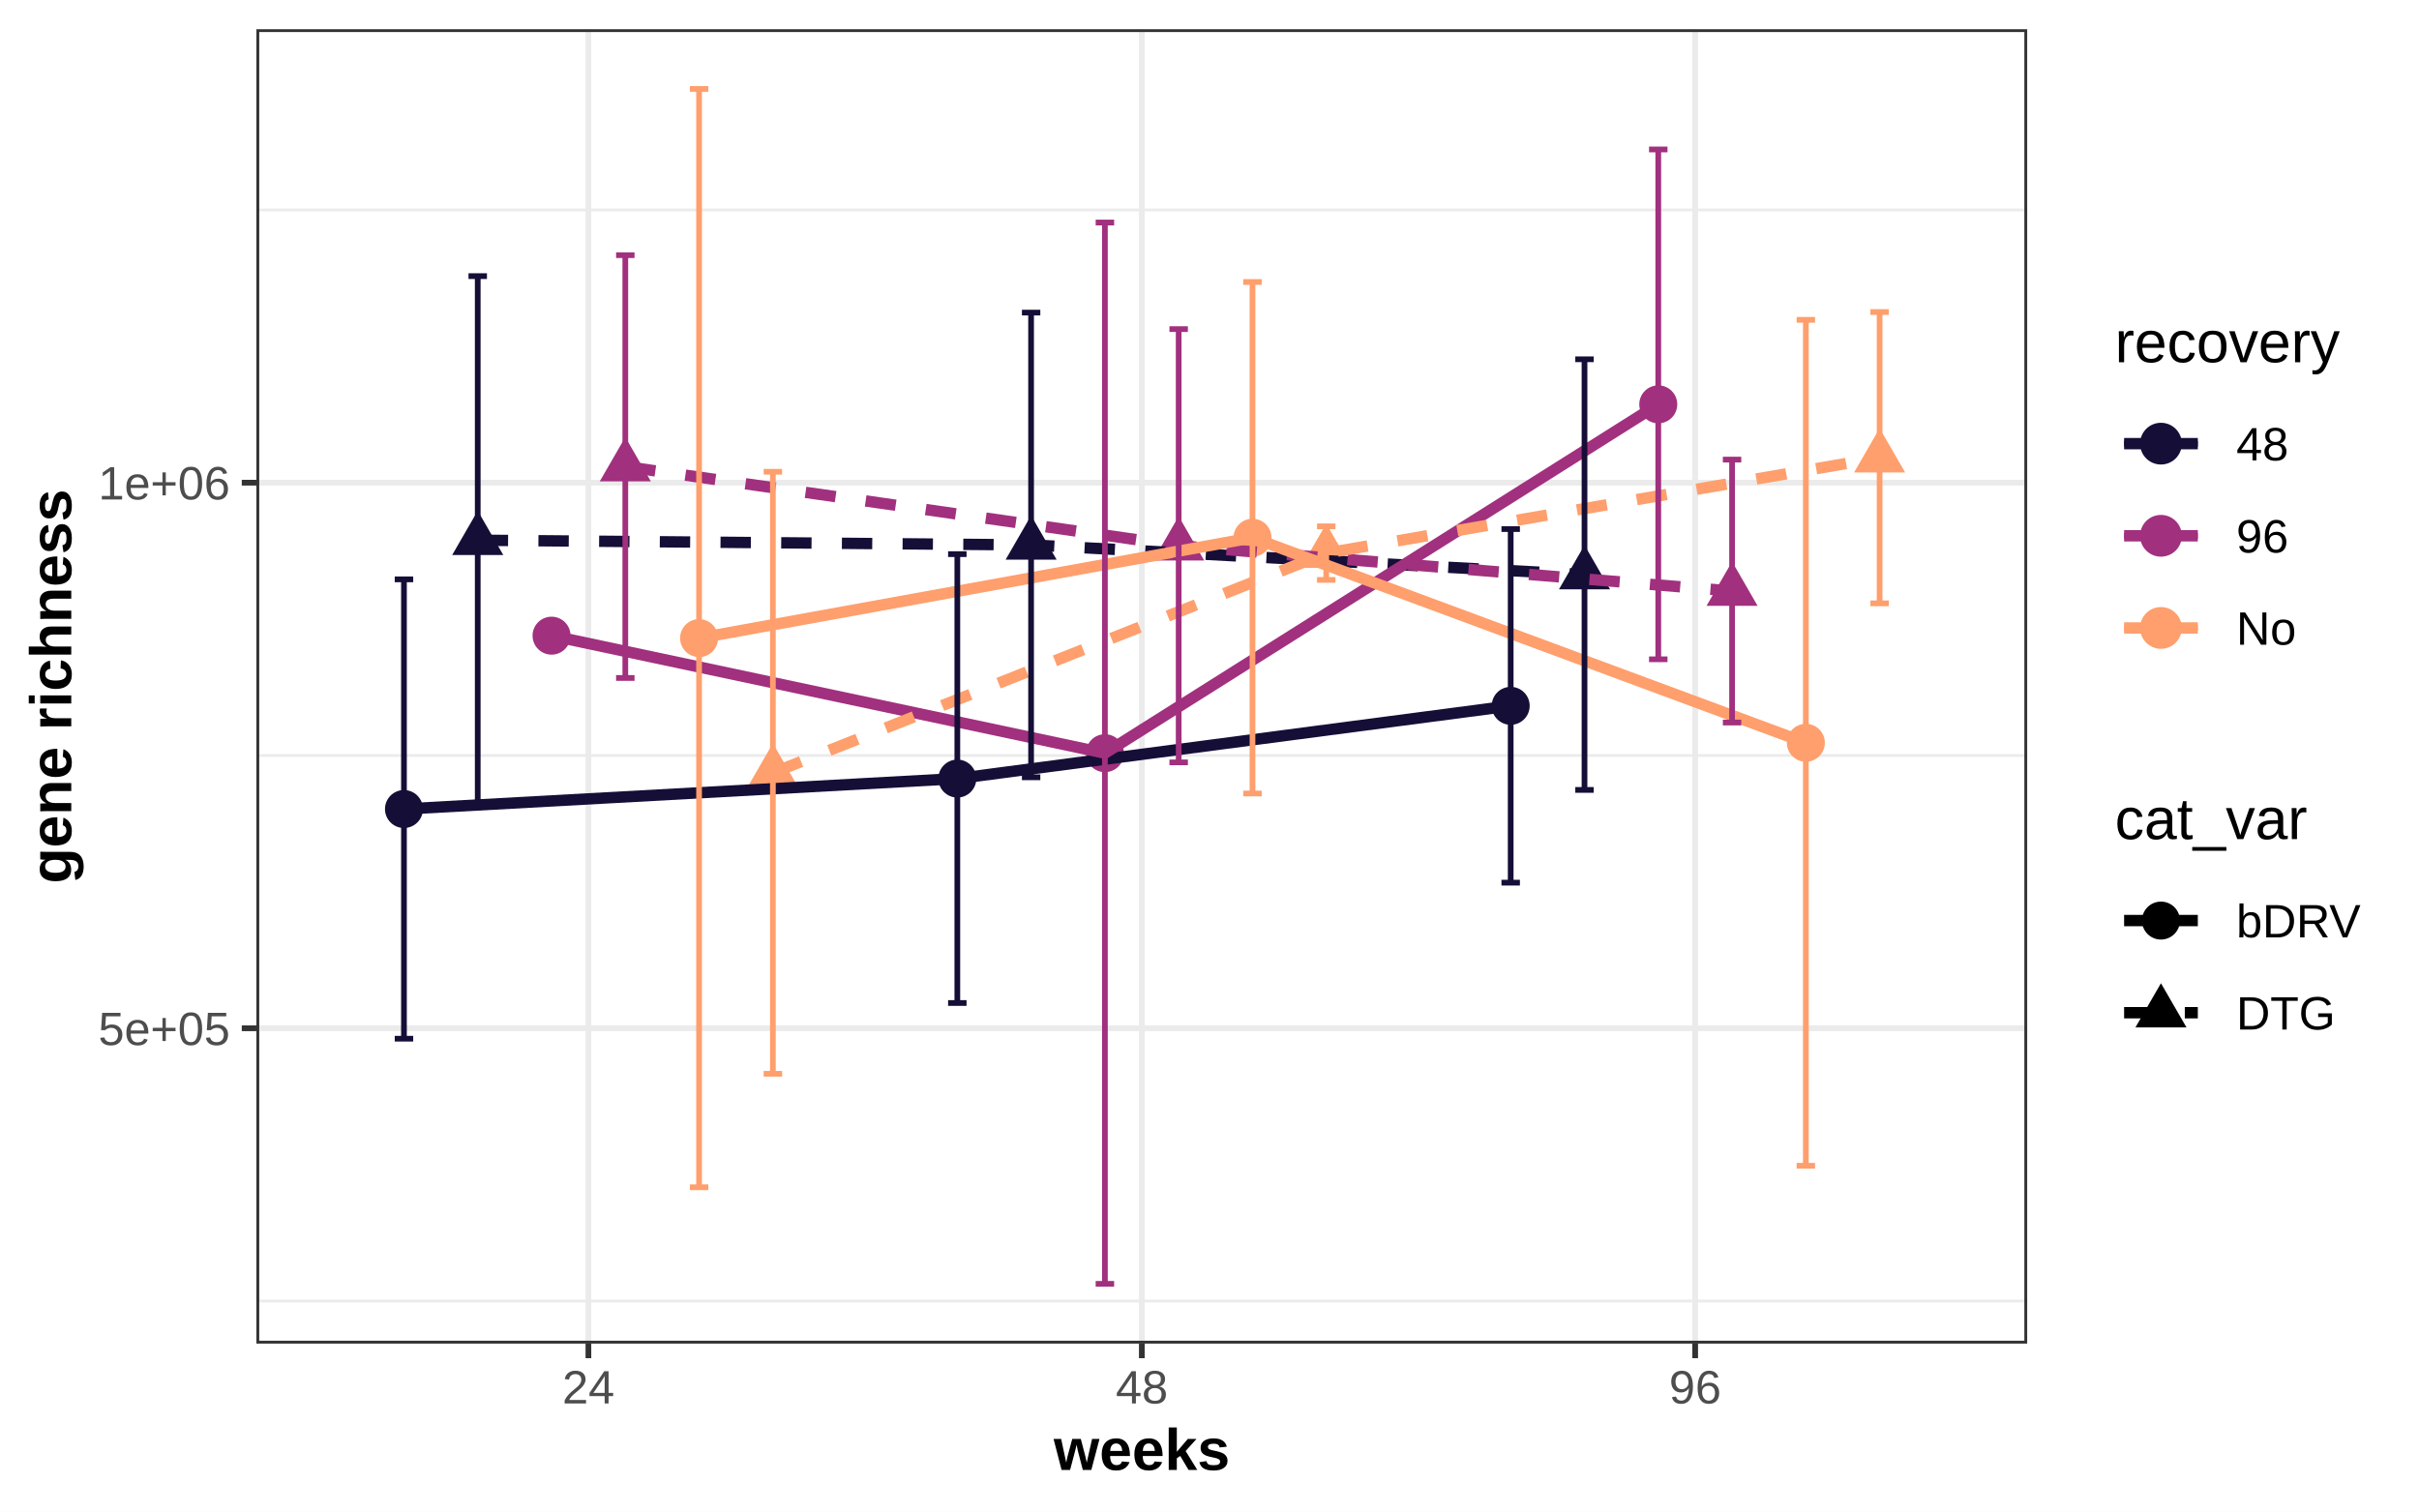
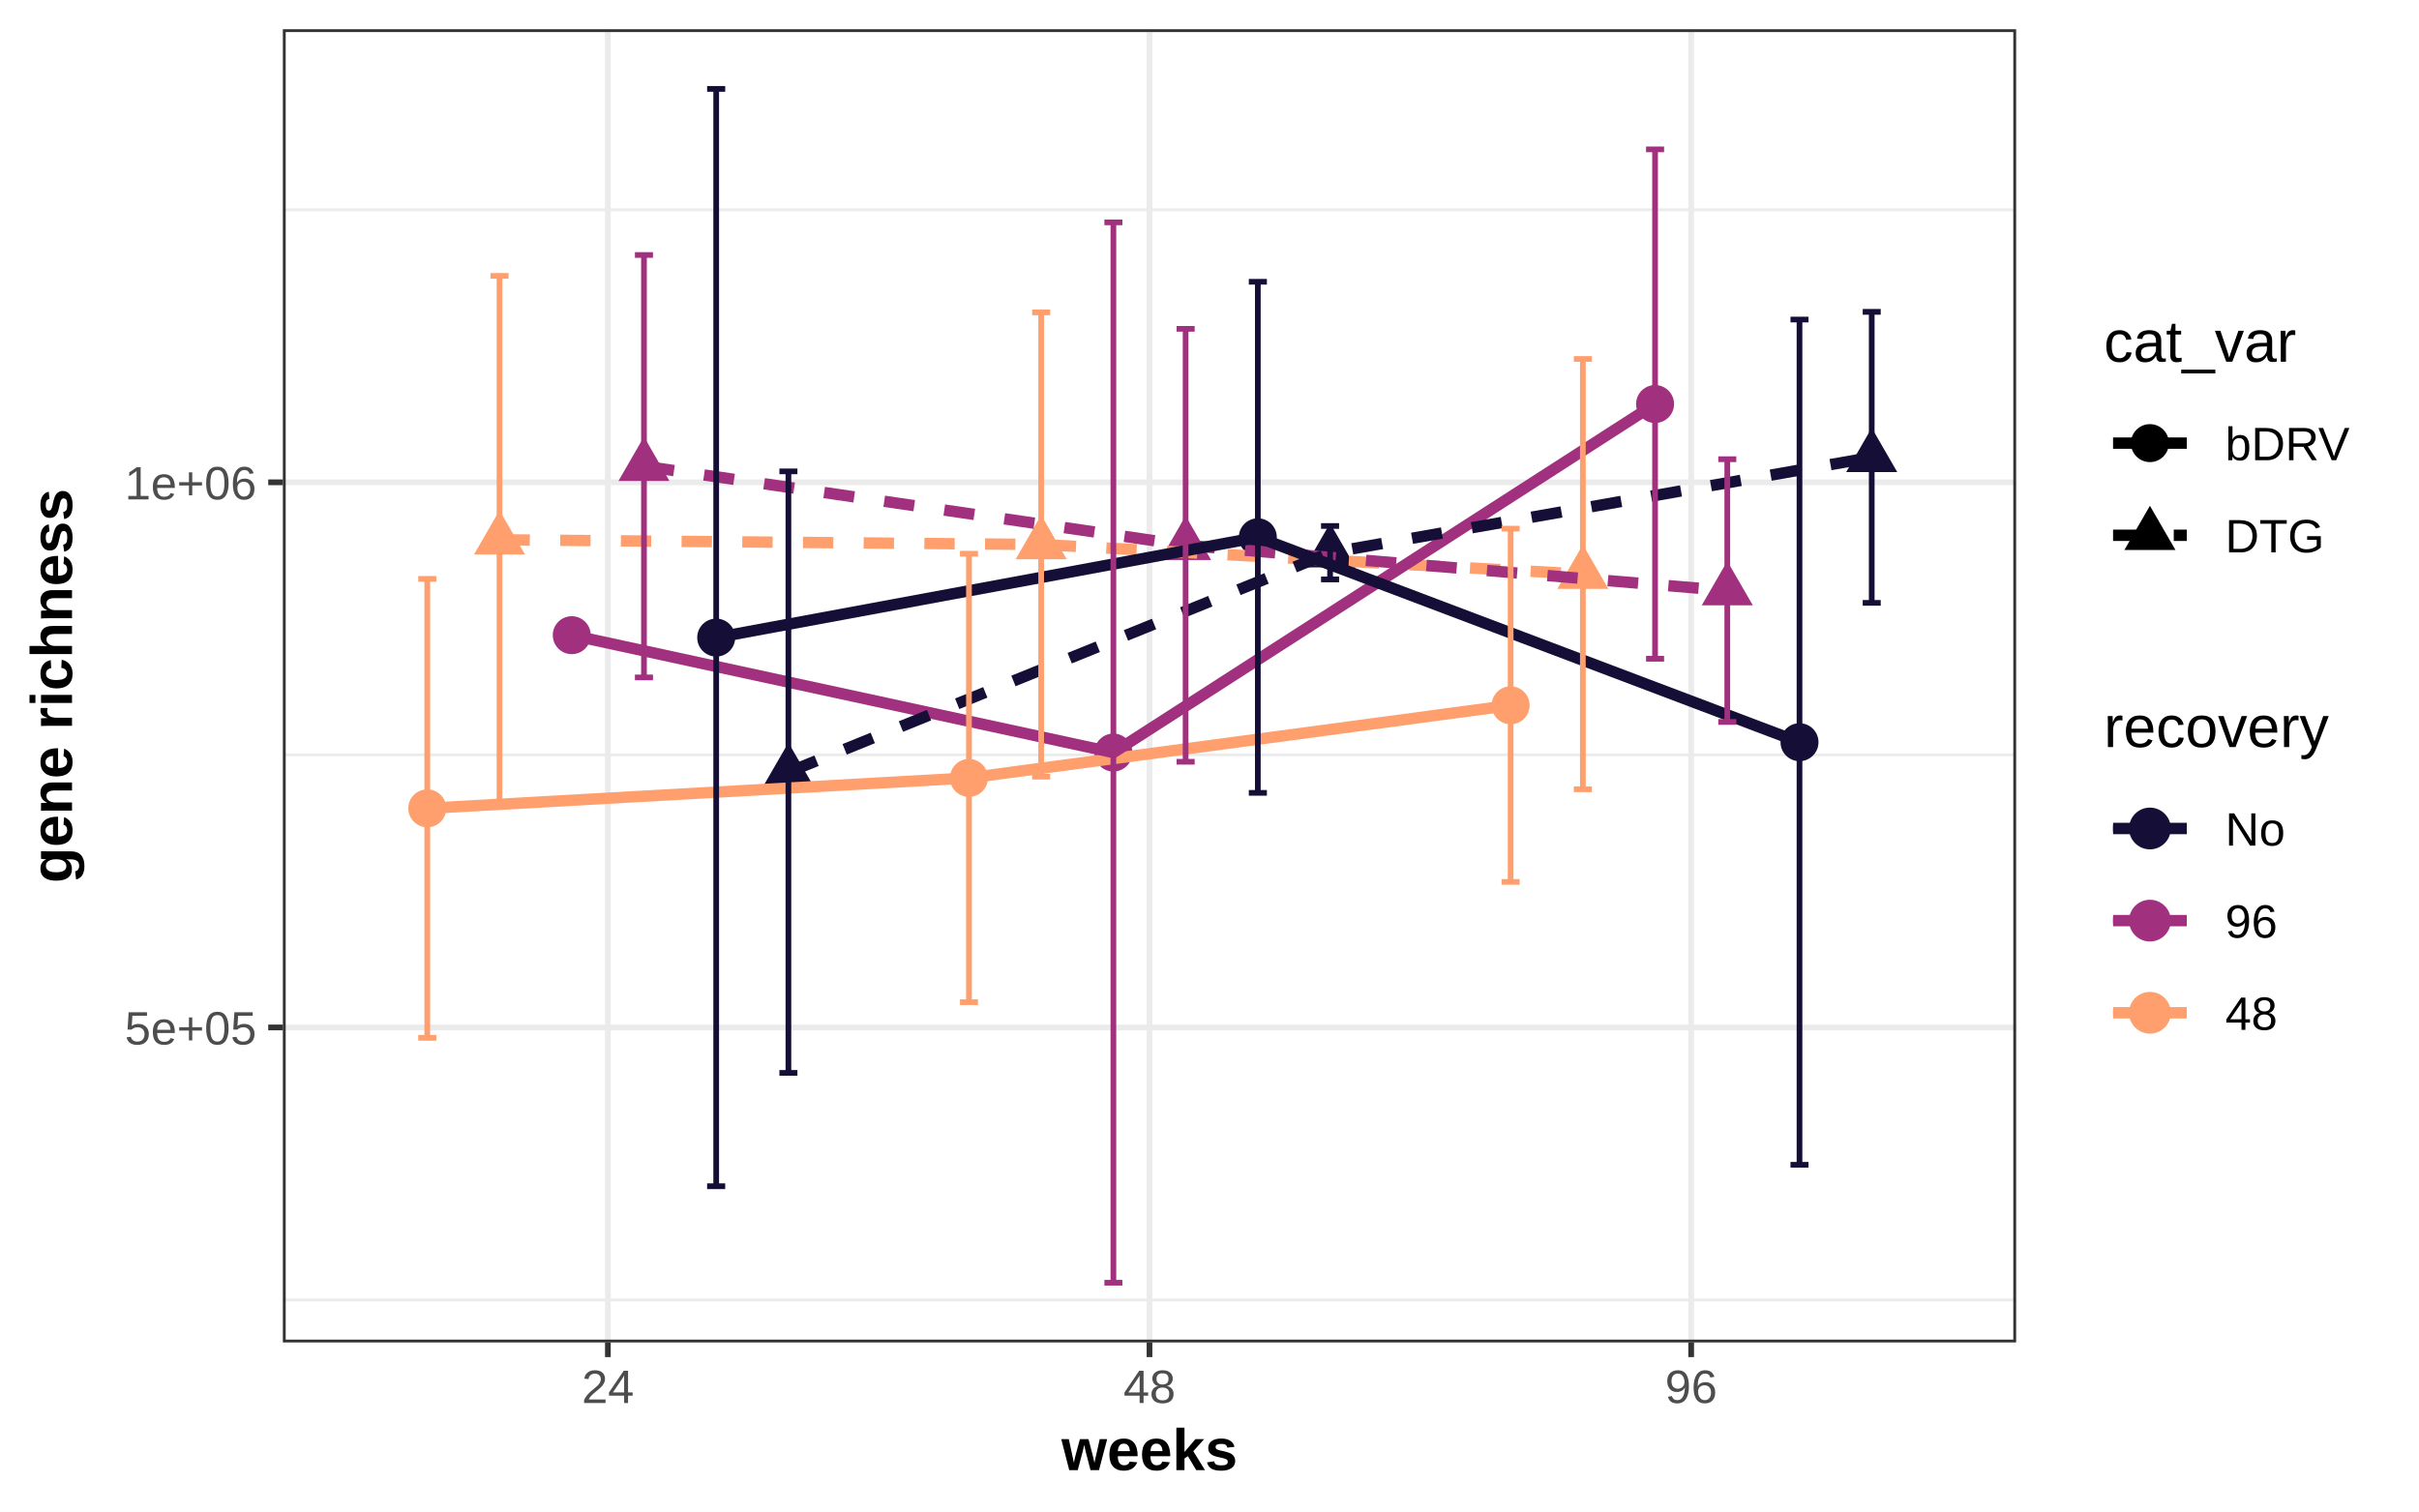
<svg xmlns="http://www.w3.org/2000/svg" class="svglite" width="453.54pt" height="283.46pt" viewBox="0 0 453.54 283.46">
  <defs>
    <style type="text/css">
    .svglite line, .svglite polyline, .svglite polygon, .svglite path, .svglite rect, .svglite circle {
      fill: none;
      stroke: #000000;
      stroke-linecap: round;
      stroke-linejoin: round;
      stroke-miterlimit: 10.00;
    }
    .svglite text {
      white-space: pre;
    }
  </style>
  </defs>
  <rect width="100%" height="100%" style="stroke: none; fill: #FFFFFF;" />
  <defs>
    <clipPath id="cpMC4wMHw0NTMuNTR8MC4wMHwyODMuNDY=">
      <rect x="0.00" y="0.00" width="453.54" height="283.46" />
    </clipPath>
  </defs>
  <g clip-path="url(#cpMC4wMHw0NTMuNTR8MC4wMHwyODMuNDY=)">
-     <rect x="0" y="0.00" width="453.54" height="283.46" style="stroke-width: 1.07; stroke: #FFFFFF; fill: #FFFFFF;" />
+     <rect x="0.00" y="0.00" width="453.54" height="283.46" style="stroke-width: 1.07; stroke: #FFFFFF; fill: #FFFFFF;" />
  </g>
  <defs>
-     <clipPath id="cpNDguMDd8MzgwLjA4fDUuNDh8MjUxLjk3">
-       <rect x="48.07" y="5.48" width="332.01" height="246.49" />
+     <clipPath id="cpNTMuMDN8Mzc4LjAxfDUuNDh8MjUxLjc2">
+       <rect x="53.03" y="5.48" width="324.98" height="246.28" />
    </clipPath>
  </defs>
-   <g clip-path="url(#cpNDguMDd8MzgwLjA4fDUuNDh8MjUxLjk3)">
-     <rect x="48.07" y="5.48" width="332.01" height="246.49" style="stroke-width: 1.07; stroke: none; fill: #FFFFFF;" />
-     <polyline points="48.07,243.99 380.08,243.99 " style="stroke-width: 0.53; stroke: #EBEBEB; stroke-linecap: butt;" />
-     <polyline points="48.07,141.68 380.08,141.68 " style="stroke-width: 0.53; stroke: #EBEBEB; stroke-linecap: butt;" />
-     <polyline points="48.07,39.37 380.08,39.37 " style="stroke-width: 0.53; stroke: #EBEBEB; stroke-linecap: butt;" />
-     <polyline points="48.07,192.84 380.08,192.84 " style="stroke-width: 1.07; stroke: #EBEBEB; stroke-linecap: butt;" />
-     <polyline points="48.07,90.52 380.08,90.52 " style="stroke-width: 1.07; stroke: #EBEBEB; stroke-linecap: butt;" />
-     <polyline points="110.32,251.97 110.32,5.48 " style="stroke-width: 1.07; stroke: #EBEBEB; stroke-linecap: butt;" />
-     <polyline points="214.08,251.97 214.08,5.48 " style="stroke-width: 1.07; stroke: #EBEBEB; stroke-linecap: butt;" />
-     <polyline points="317.83,251.97 317.83,5.48 " style="stroke-width: 1.07; stroke: #EBEBEB; stroke-linecap: butt;" />
-     <circle cx="75.74" cy="151.72" r="3.56" style="stroke-width: 0.71; stroke: none; fill: #150E37;" />
-     <circle cx="179.49" cy="146.01" r="3.56" style="stroke-width: 0.71; stroke: none; fill: #150E37;" />
-     <circle cx="283.24" cy="132.37" r="3.56" style="stroke-width: 0.71; stroke: none; fill: #150E37;" />
-     <polygon points="89.57,95.78 94.36,104.08 84.78,104.08 " style="stroke-width: 0.71; stroke: none; fill: #150E37;" />
-     <polygon points="193.32,96.67 198.11,104.96 188.54,104.96 " style="stroke-width: 0.71; stroke: none; fill: #150E37;" />
-     <polygon points="297.08,102.23 301.87,110.52 292.29,110.52 " style="stroke-width: 0.71; stroke: none; fill: #150E37;" />
-     <circle cx="103.41" cy="119.21" r="3.56" style="stroke-width: 0.71; stroke: none; fill: #A1307E;" />
-     <circle cx="207.16" cy="141.25" r="3.56" style="stroke-width: 0.71; stroke: none; fill: #A1307E;" />
-     <circle cx="310.91" cy="75.83" r="3.56" style="stroke-width: 0.71; stroke: none; fill: #A1307E;" />
-     <polygon points="117.24,81.97 122.03,90.27 112.45,90.27 " style="stroke-width: 0.71; stroke: none; fill: #A1307E;" />
-     <polygon points="220.99,96.82 225.78,105.11 216.20,105.11 " style="stroke-width: 0.71; stroke: none; fill: #A1307E;" />
-     <polygon points="324.75,105.32 329.53,113.61 319.96,113.61 " style="stroke-width: 0.71; stroke: none; fill: #A1307E;" />
-     <circle cx="131.07" cy="119.67" r="3.56" style="stroke-width: 0.71; stroke: none; fill: #FE9F6D;" />
-     <circle cx="234.83" cy="100.84" r="3.56" style="stroke-width: 0.71; stroke: none; fill: #FE9F6D;" />
-     <circle cx="338.58" cy="139.30" r="3.56" style="stroke-width: 0.71; stroke: none; fill: #FE9F6D;" />
-     <polygon points="144.91,139.39 149.69,147.68 140.12,147.68 " style="stroke-width: 0.71; stroke: none; fill: #FE9F6D;" />
-     <polygon points="248.66,98.20 253.45,106.49 243.87,106.49 " style="stroke-width: 0.71; stroke: none; fill: #FE9F6D;" />
-     <polygon points="352.41,80.31 357.20,88.60 347.62,88.60 " style="stroke-width: 0.71; stroke: none; fill: #FE9F6D;" />
-     <polyline points="75.74,151.72 179.49,146.01 283.24,132.37 " style="stroke-width: 2.13; stroke: #150E37; stroke-linecap: butt;" />
-     <polyline points="89.57,101.31 193.32,102.19 297.08,107.76 " style="stroke-width: 2.13; stroke: #150E37; stroke-dasharray: 5.69,5.69; stroke-linecap: butt;" />
-     <polyline points="103.41,119.21 207.16,141.25 310.91,75.83 " style="stroke-width: 2.13; stroke: #A1307E; stroke-linecap: butt;" />
-     <polyline points="117.24,87.50 220.99,102.34 324.75,110.84 " style="stroke-width: 2.13; stroke: #A1307E; stroke-dasharray: 5.69,5.69; stroke-linecap: butt;" />
-     <polyline points="131.07,119.67 234.83,100.84 338.58,139.30 " style="stroke-width: 2.13; stroke: #FE9F6D; stroke-linecap: butt;" />
-     <polyline points="144.91,144.92 248.66,103.73 352.41,85.84 " style="stroke-width: 2.13; stroke: #FE9F6D; stroke-dasharray: 5.69,5.69; stroke-linecap: butt;" />
-     <polyline points="74.01,108.65 77.47,108.65 " style="stroke-width: 1.07; stroke: #150E37; stroke-linecap: butt;" />
-     <polyline points="75.74,108.65 75.74,194.79 " style="stroke-width: 1.07; stroke: #150E37; stroke-linecap: butt;" />
-     <polyline points="74.01,194.79 77.47,194.79 " style="stroke-width: 1.07; stroke: #150E37; stroke-linecap: butt;" />
-     <polyline points="177.76,103.92 181.22,103.92 " style="stroke-width: 1.07; stroke: #150E37; stroke-linecap: butt;" />
-     <polyline points="179.49,103.92 179.49,188.10 " style="stroke-width: 1.07; stroke: #150E37; stroke-linecap: butt;" />
-     <polyline points="177.76,188.10 181.22,188.10 " style="stroke-width: 1.07; stroke: #150E37; stroke-linecap: butt;" />
-     <polyline points="281.51,99.22 284.97,99.22 " style="stroke-width: 1.07; stroke: #150E37; stroke-linecap: butt;" />
-     <polyline points="283.24,99.22 283.24,165.53 " style="stroke-width: 1.07; stroke: #150E37; stroke-linecap: butt;" />
-     <polyline points="281.51,165.53 284.97,165.53 " style="stroke-width: 1.07; stroke: #150E37; stroke-linecap: butt;" />
-     <polyline points="87.84,51.78 91.30,51.78 " style="stroke-width: 1.07; stroke: #150E37; stroke-linecap: butt;" />
-     <polyline points="89.57,51.78 89.57,150.84 " style="stroke-width: 1.07; stroke: #150E37; stroke-linecap: butt;" />
-     <polyline points="87.84,150.84 91.30,150.84 " style="stroke-width: 1.07; stroke: #150E37; stroke-linecap: butt;" />
-     <polyline points="191.60,58.62 195.05,58.62 " style="stroke-width: 1.07; stroke: #150E37; stroke-linecap: butt;" />
-     <polyline points="193.32,58.62 193.32,145.77 " style="stroke-width: 1.07; stroke: #150E37; stroke-linecap: butt;" />
-     <polyline points="191.60,145.77 195.05,145.77 " style="stroke-width: 1.07; stroke: #150E37; stroke-linecap: butt;" />
-     <polyline points="295.35,67.38 298.81,67.38 " style="stroke-width: 1.07; stroke: #150E37; stroke-linecap: butt;" />
-     <polyline points="297.08,67.38 297.08,148.14 " style="stroke-width: 1.07; stroke: #150E37; stroke-linecap: butt;" />
-     <polyline points="295.35,148.14 298.81,148.14 " style="stroke-width: 1.07; stroke: #150E37; stroke-linecap: butt;" />
-     <polyline points="205.43,41.73 208.89,41.73 " style="stroke-width: 1.07; stroke: #A1307E; stroke-linecap: butt;" />
-     <polyline points="207.16,41.73 207.16,240.76 " style="stroke-width: 1.07; stroke: #A1307E; stroke-linecap: butt;" />
-     <polyline points="205.43,240.76 208.89,240.76 " style="stroke-width: 1.07; stroke: #A1307E; stroke-linecap: butt;" />
-     <polyline points="309.18,28.03 312.64,28.03 " style="stroke-width: 1.07; stroke: #A1307E; stroke-linecap: butt;" />
-     <polyline points="310.91,28.03 310.91,123.64 " style="stroke-width: 1.07; stroke: #A1307E; stroke-linecap: butt;" />
-     <polyline points="309.18,123.64 312.64,123.64 " style="stroke-width: 1.07; stroke: #A1307E; stroke-linecap: butt;" />
-     <polyline points="115.51,47.86 118.97,47.86 " style="stroke-width: 1.07; stroke: #A1307E; stroke-linecap: butt;" />
-     <polyline points="117.24,47.86 117.24,127.14 " style="stroke-width: 1.07; stroke: #A1307E; stroke-linecap: butt;" />
-     <polyline points="115.51,127.14 118.97,127.14 " style="stroke-width: 1.07; stroke: #A1307E; stroke-linecap: butt;" />
-     <polyline points="219.26,61.72 222.72,61.72 " style="stroke-width: 1.07; stroke: #A1307E; stroke-linecap: butt;" />
-     <polyline points="220.99,61.72 220.99,142.97 " style="stroke-width: 1.07; stroke: #A1307E; stroke-linecap: butt;" />
-     <polyline points="219.26,142.97 222.72,142.97 " style="stroke-width: 1.07; stroke: #A1307E; stroke-linecap: butt;" />
-     <polyline points="323.02,86.19 326.47,86.19 " style="stroke-width: 1.07; stroke: #A1307E; stroke-linecap: butt;" />
-     <polyline points="324.75,86.19 324.75,135.50 " style="stroke-width: 1.07; stroke: #A1307E; stroke-linecap: butt;" />
-     <polyline points="323.02,135.50 326.47,135.50 " style="stroke-width: 1.07; stroke: #A1307E; stroke-linecap: butt;" />
-     <polyline points="129.34,16.68 132.80,16.68 " style="stroke-width: 1.07; stroke: #FE9F6D; stroke-linecap: butt;" />
-     <polyline points="131.07,16.68 131.07,222.65 " style="stroke-width: 1.07; stroke: #FE9F6D; stroke-linecap: butt;" />
-     <polyline points="129.34,222.65 132.80,222.65 " style="stroke-width: 1.07; stroke: #FE9F6D; stroke-linecap: butt;" />
-     <polyline points="233.10,52.88 236.56,52.88 " style="stroke-width: 1.07; stroke: #FE9F6D; stroke-linecap: butt;" />
-     <polyline points="234.83,52.88 234.83,148.81 " style="stroke-width: 1.07; stroke: #FE9F6D; stroke-linecap: butt;" />
-     <polyline points="233.10,148.81 236.56,148.81 " style="stroke-width: 1.07; stroke: #FE9F6D; stroke-linecap: butt;" />
-     <polyline points="336.85,59.98 340.31,59.98 " style="stroke-width: 1.07; stroke: #FE9F6D; stroke-linecap: butt;" />
-     <polyline points="338.58,59.98 338.58,218.62 " style="stroke-width: 1.07; stroke: #FE9F6D; stroke-linecap: butt;" />
-     <polyline points="336.85,218.62 340.31,218.62 " style="stroke-width: 1.07; stroke: #FE9F6D; stroke-linecap: butt;" />
-     <polyline points="143.18,88.47 146.64,88.47 " style="stroke-width: 1.07; stroke: #FE9F6D; stroke-linecap: butt;" />
-     <polyline points="144.91,88.47 144.91,201.37 " style="stroke-width: 1.07; stroke: #FE9F6D; stroke-linecap: butt;" />
-     <polyline points="143.18,201.37 146.64,201.37 " style="stroke-width: 1.07; stroke: #FE9F6D; stroke-linecap: butt;" />
-     <polyline points="246.93,98.71 250.39,98.71 " style="stroke-width: 1.07; stroke: #FE9F6D; stroke-linecap: butt;" />
-     <polyline points="248.66,98.71 248.66,108.75 " style="stroke-width: 1.07; stroke: #FE9F6D; stroke-linecap: butt;" />
-     <polyline points="246.93,108.75 250.39,108.75 " style="stroke-width: 1.07; stroke: #FE9F6D; stroke-linecap: butt;" />
-     <polyline points="350.68,58.52 354.14,58.52 " style="stroke-width: 1.07; stroke: #FE9F6D; stroke-linecap: butt;" />
-     <polyline points="352.41,58.52 352.41,113.15 " style="stroke-width: 1.07; stroke: #FE9F6D; stroke-linecap: butt;" />
-     <polyline points="350.68,113.15 354.14,113.15 " style="stroke-width: 1.07; stroke: #FE9F6D; stroke-linecap: butt;" />
-     <rect x="48.07" y="5.48" width="332.01" height="246.49" style="stroke-width: 1.07; stroke: #333333;" />
+   <g clip-path="url(#cpNTMuMDN8Mzc4LjAxfDUuNDh8MjUxLjc2)">
+     <rect x="53.03" y="5.48" width="324.98" height="246.28" style="stroke-width: 1.07; stroke: none; fill: #FFFFFF;" />
+     <polyline points="53.03,243.79 378.01,243.79 " style="stroke-width: 0.53; stroke: #EBEBEB; stroke-linecap: butt;" />
+     <polyline points="53.03,141.56 378.01,141.56 " style="stroke-width: 0.53; stroke: #EBEBEB; stroke-linecap: butt;" />
+     <polyline points="53.03,39.34 378.01,39.34 " style="stroke-width: 0.53; stroke: #EBEBEB; stroke-linecap: butt;" />
+     <polyline points="53.03,192.68 378.01,192.68 " style="stroke-width: 1.07; stroke: #EBEBEB; stroke-linecap: butt;" />
+     <polyline points="53.03,90.45 378.01,90.45 " style="stroke-width: 1.07; stroke: #EBEBEB; stroke-linecap: butt;" />
+     <polyline points="113.97,251.76 113.97,5.48 " style="stroke-width: 1.07; stroke: #EBEBEB; stroke-linecap: butt;" />
+     <polyline points="215.52,251.76 215.52,5.48 " style="stroke-width: 1.07; stroke: #EBEBEB; stroke-linecap: butt;" />
+     <polyline points="317.08,251.76 317.08,5.48 " style="stroke-width: 1.07; stroke: #EBEBEB; stroke-linecap: butt;" />
+     <circle cx="134.28" cy="119.57" r="3.56" style="stroke-width: 0.71; stroke: none; fill: #150E37;" />
+     <circle cx="235.83" cy="100.76" r="3.56" style="stroke-width: 0.71; stroke: none; fill: #150E37;" />
+     <circle cx="337.39" cy="139.19" r="3.56" style="stroke-width: 0.71; stroke: none; fill: #150E37;" />
+     <polygon points="147.82,139.27 152.61,147.56 143.03,147.56 " style="stroke-width: 0.71; stroke: none; fill: #150E37;" />
+     <polygon points="249.38,98.12 254.16,106.41 244.59,106.41 " style="stroke-width: 0.71; stroke: none; fill: #150E37;" />
+     <polygon points="350.93,80.24 355.72,88.53 346.14,88.53 " style="stroke-width: 0.71; stroke: none; fill: #150E37;" />
+     <circle cx="107.20" cy="119.12" r="3.56" style="stroke-width: 0.71; stroke: none; fill: #A1307E;" />
+     <circle cx="208.75" cy="141.13" r="3.56" style="stroke-width: 0.71; stroke: none; fill: #A1307E;" />
+     <circle cx="310.31" cy="75.77" r="3.56" style="stroke-width: 0.71; stroke: none; fill: #A1307E;" />
+     <polygon points="120.74,81.90 125.52,90.20 115.95,90.20 " style="stroke-width: 0.71; stroke: none; fill: #A1307E;" />
+     <polygon points="222.29,96.73 227.08,105.03 217.51,105.03 " style="stroke-width: 0.71; stroke: none; fill: #A1307E;" />
+     <polygon points="323.85,105.23 328.64,113.52 319.06,113.52 " style="stroke-width: 0.71; stroke: none; fill: #A1307E;" />
+     <circle cx="80.11" cy="151.59" r="3.56" style="stroke-width: 0.71; stroke: none; fill: #FE9F6D;" />
+     <circle cx="181.67" cy="145.89" r="3.56" style="stroke-width: 0.71; stroke: none; fill: #FE9F6D;" />
+     <circle cx="283.23" cy="132.27" r="3.56" style="stroke-width: 0.71; stroke: none; fill: #FE9F6D;" />
+     <polygon points="93.65,95.70 98.44,103.99 88.87,103.99 " style="stroke-width: 0.71; stroke: none; fill: #FE9F6D;" />
+     <polygon points="195.21,96.58 200.00,104.88 190.42,104.88 " style="stroke-width: 0.71; stroke: none; fill: #FE9F6D;" />
+     <polygon points="296.77,102.14 301.56,110.43 291.98,110.43 " style="stroke-width: 0.71; stroke: none; fill: #FE9F6D;" />
+     <polyline points="80.11,151.59 181.67,145.89 283.23,132.27 " style="stroke-width: 2.13; stroke: #FE9F6D; stroke-linecap: butt;" />
+     <polyline points="93.65,101.23 195.21,102.11 296.77,107.67 " style="stroke-width: 2.13; stroke: #FE9F6D; stroke-dasharray: 5.69,5.69; stroke-linecap: butt;" />
+     <polyline points="107.20,119.12 208.75,141.13 310.31,75.77 " style="stroke-width: 2.13; stroke: #A1307E; stroke-linecap: butt;" />
+     <polyline points="120.74,87.43 222.29,102.26 323.85,110.76 " style="stroke-width: 2.13; stroke: #A1307E; stroke-dasharray: 5.69,5.69; stroke-linecap: butt;" />
+     <polyline points="134.28,119.57 235.83,100.76 337.39,139.19 " style="stroke-width: 2.13; stroke: #150E37; stroke-linecap: butt;" />
+     <polyline points="147.82,144.80 249.38,103.65 350.93,85.77 " style="stroke-width: 2.13; stroke: #150E37; stroke-dasharray: 5.69,5.69; stroke-linecap: butt;" />
+     <polyline points="132.58,16.67 135.97,16.67 " style="stroke-width: 1.07; stroke: #150E37; stroke-linecap: butt;" />
+     <polyline points="134.28,16.67 134.28,222.46 " style="stroke-width: 1.07; stroke: #150E37; stroke-linecap: butt;" />
+     <polyline points="132.58,222.46 135.97,222.46 " style="stroke-width: 1.07; stroke: #150E37; stroke-linecap: butt;" />
+     <polyline points="234.14,52.84 237.53,52.84 " style="stroke-width: 1.07; stroke: #150E37; stroke-linecap: butt;" />
+     <polyline points="235.83,52.84 235.83,148.69 " style="stroke-width: 1.07; stroke: #150E37; stroke-linecap: butt;" />
+     <polyline points="234.14,148.69 237.53,148.69 " style="stroke-width: 1.07; stroke: #150E37; stroke-linecap: butt;" />
+     <polyline points="335.70,59.93 339.08,59.93 " style="stroke-width: 1.07; stroke: #150E37; stroke-linecap: butt;" />
+     <polyline points="337.39,59.93 337.39,218.44 " style="stroke-width: 1.07; stroke: #150E37; stroke-linecap: butt;" />
+     <polyline points="335.70,218.44 339.08,218.44 " style="stroke-width: 1.07; stroke: #150E37; stroke-linecap: butt;" />
+     <polyline points="146.13,88.40 149.51,88.40 " style="stroke-width: 1.07; stroke: #150E37; stroke-linecap: butt;" />
+     <polyline points="147.82,88.40 147.82,201.20 " style="stroke-width: 1.07; stroke: #150E37; stroke-linecap: butt;" />
+     <polyline points="146.13,201.20 149.51,201.20 " style="stroke-width: 1.07; stroke: #150E37; stroke-linecap: butt;" />
+     <polyline points="247.68,98.64 251.07,98.64 " style="stroke-width: 1.07; stroke: #150E37; stroke-linecap: butt;" />
+     <polyline points="249.38,98.64 249.38,108.66 " style="stroke-width: 1.07; stroke: #150E37; stroke-linecap: butt;" />
+     <polyline points="247.68,108.66 251.07,108.66 " style="stroke-width: 1.07; stroke: #150E37; stroke-linecap: butt;" />
+     <polyline points="349.24,58.48 352.62,58.48 " style="stroke-width: 1.07; stroke: #150E37; stroke-linecap: butt;" />
+     <polyline points="350.93,58.48 350.93,113.06 " style="stroke-width: 1.07; stroke: #150E37; stroke-linecap: butt;" />
+     <polyline points="349.24,113.06 352.62,113.06 " style="stroke-width: 1.07; stroke: #150E37; stroke-linecap: butt;" />
+     <polyline points="207.06,41.70 210.44,41.70 " style="stroke-width: 1.07; stroke: #A1307E; stroke-linecap: butt;" />
+     <polyline points="208.75,41.70 208.75,240.56 " style="stroke-width: 1.07; stroke: #A1307E; stroke-linecap: butt;" />
+     <polyline points="207.06,240.56 210.44,240.56 " style="stroke-width: 1.07; stroke: #A1307E; stroke-linecap: butt;" />
+     <polyline points="308.62,28.01 312.00,28.01 " style="stroke-width: 1.07; stroke: #A1307E; stroke-linecap: butt;" />
+     <polyline points="310.31,28.01 310.31,123.54 " style="stroke-width: 1.07; stroke: #A1307E; stroke-linecap: butt;" />
+     <polyline points="308.62,123.54 312.00,123.54 " style="stroke-width: 1.07; stroke: #A1307E; stroke-linecap: butt;" />
+     <polyline points="119.04,47.82 122.43,47.82 " style="stroke-width: 1.07; stroke: #A1307E; stroke-linecap: butt;" />
+     <polyline points="120.74,47.82 120.74,127.04 " style="stroke-width: 1.07; stroke: #A1307E; stroke-linecap: butt;" />
+     <polyline points="119.04,127.04 122.43,127.04 " style="stroke-width: 1.07; stroke: #A1307E; stroke-linecap: butt;" />
+     <polyline points="220.60,61.67 223.99,61.67 " style="stroke-width: 1.07; stroke: #A1307E; stroke-linecap: butt;" />
+     <polyline points="222.29,61.67 222.29,142.86 " style="stroke-width: 1.07; stroke: #A1307E; stroke-linecap: butt;" />
+     <polyline points="220.60,142.86 223.99,142.86 " style="stroke-width: 1.07; stroke: #A1307E; stroke-linecap: butt;" />
+     <polyline points="322.16,86.12 325.54,86.12 " style="stroke-width: 1.07; stroke: #A1307E; stroke-linecap: butt;" />
+     <polyline points="323.85,86.12 323.85,135.39 " style="stroke-width: 1.07; stroke: #A1307E; stroke-linecap: butt;" />
+     <polyline points="322.16,135.39 325.54,135.39 " style="stroke-width: 1.07; stroke: #A1307E; stroke-linecap: butt;" />
+     <polyline points="78.42,108.56 81.81,108.56 " style="stroke-width: 1.07; stroke: #FE9F6D; stroke-linecap: butt;" />
+     <polyline points="80.11,108.56 80.11,194.63 " style="stroke-width: 1.07; stroke: #FE9F6D; stroke-linecap: butt;" />
+     <polyline points="78.42,194.63 81.81,194.63 " style="stroke-width: 1.07; stroke: #FE9F6D; stroke-linecap: butt;" />
+     <polyline points="179.98,103.84 183.36,103.84 " style="stroke-width: 1.07; stroke: #FE9F6D; stroke-linecap: butt;" />
+     <polyline points="181.67,103.84 181.67,187.95 " style="stroke-width: 1.07; stroke: #FE9F6D; stroke-linecap: butt;" />
+     <polyline points="179.98,187.95 183.36,187.95 " style="stroke-width: 1.07; stroke: #FE9F6D; stroke-linecap: butt;" />
+     <polyline points="281.53,99.14 284.92,99.14 " style="stroke-width: 1.07; stroke: #FE9F6D; stroke-linecap: butt;" />
+     <polyline points="283.23,99.14 283.23,165.39 " style="stroke-width: 1.07; stroke: #FE9F6D; stroke-linecap: butt;" />
+     <polyline points="281.53,165.39 284.92,165.39 " style="stroke-width: 1.07; stroke: #FE9F6D; stroke-linecap: butt;" />
+     <polyline points="91.96,51.74 95.35,51.74 " style="stroke-width: 1.07; stroke: #FE9F6D; stroke-linecap: butt;" />
+     <polyline points="93.65,51.74 93.65,150.72 " style="stroke-width: 1.07; stroke: #FE9F6D; stroke-linecap: butt;" />
+     <polyline points="91.96,150.72 95.35,150.72 " style="stroke-width: 1.07; stroke: #FE9F6D; stroke-linecap: butt;" />
+     <polyline points="193.52,58.58 196.90,58.58 " style="stroke-width: 1.07; stroke: #FE9F6D; stroke-linecap: butt;" />
+     <polyline points="195.21,58.58 195.21,145.65 " style="stroke-width: 1.07; stroke: #FE9F6D; stroke-linecap: butt;" />
+     <polyline points="193.52,145.65 196.90,145.65 " style="stroke-width: 1.07; stroke: #FE9F6D; stroke-linecap: butt;" />
+     <polyline points="295.08,67.32 298.46,67.32 " style="stroke-width: 1.07; stroke: #FE9F6D; stroke-linecap: butt;" />
+     <polyline points="296.77,67.32 296.77,148.02 " style="stroke-width: 1.07; stroke: #FE9F6D; stroke-linecap: butt;" />
+     <polyline points="295.08,148.02 298.46,148.02 " style="stroke-width: 1.07; stroke: #FE9F6D; stroke-linecap: butt;" />
+     <rect x="53.03" y="5.48" width="324.98" height="246.28" style="stroke-width: 1.07; stroke: #333333;" />
  </g>
  <g clip-path="url(#cpMC4wMHw0NTMuNTR8MC4wMHwyODMuNDY=)">
-     <text x="43.14" y="195.99" text-anchor="end" style="font-size: 8.80px;fill: #4D4D4D; font-family: &quot;Arial&quot;;" textLength="24.72px" lengthAdjust="spacingAndGlyphs">5e+05</text>
-     <text x="43.14" y="93.67" text-anchor="end" style="font-size: 8.80px;fill: #4D4D4D; font-family: &quot;Arial&quot;;" textLength="24.72px" lengthAdjust="spacingAndGlyphs">1e+06</text>
-     <polyline points="45.33,192.84 48.07,192.84 " style="stroke-width: 1.07; stroke: #333333; stroke-linecap: butt;" />
-     <polyline points="45.33,90.52 48.07,90.52 " style="stroke-width: 1.07; stroke: #333333; stroke-linecap: butt;" />
-     <polyline points="110.32,254.71 110.32,251.97 " style="stroke-width: 1.07; stroke: #333333; stroke-linecap: butt;" />
-     <polyline points="214.08,254.71 214.08,251.97 " style="stroke-width: 1.07; stroke: #333333; stroke-linecap: butt;" />
-     <polyline points="317.83,254.71 317.83,251.97 " style="stroke-width: 1.07; stroke: #333333; stroke-linecap: butt;" />
-     <text x="110.32" y="263.20" text-anchor="middle" style="font-size: 8.80px;fill: #4D4D4D; font-family: &quot;Arial&quot;;" textLength="9.79px" lengthAdjust="spacingAndGlyphs">24</text>
-     <text x="214.08" y="263.20" text-anchor="middle" style="font-size: 8.80px;fill: #4D4D4D; font-family: &quot;Arial&quot;;" textLength="9.79px" lengthAdjust="spacingAndGlyphs">48</text>
-     <text x="317.83" y="263.20" text-anchor="middle" style="font-size: 8.80px;fill: #4D4D4D; font-family: &quot;Arial&quot;;" textLength="9.79px" lengthAdjust="spacingAndGlyphs">96</text>
-     <text x="214.08" y="275.67" text-anchor="middle" style="font-size: 11.00px; font-weight: bold; font-family: &quot;Arial&quot;;" textLength="33.04px" lengthAdjust="spacingAndGlyphs">weeks</text>
-     <text transform="translate(13.36,128.72) rotate(-90)" text-anchor="middle" style="font-size: 11.00px; font-weight: bold; font-family: &quot;Arial&quot;;" textLength="73.99px" lengthAdjust="spacingAndGlyphs">gene richness</text>
-     <rect x="391.04" y="53.41" width="53.15" height="78.47" style="stroke-width: 1.07; stroke: none; fill: #FFFFFF;" />
-     <text x="396.52" y="67.93" style="font-size: 11.00px; font-family: &quot;Arial&quot;;" textLength="42.19px" lengthAdjust="spacingAndGlyphs">recovery</text>
-     <rect x="396.52" y="74.56" width="17.28" height="17.28" style="stroke-width: 1.07; stroke: none; fill: #FFFFFF;" />
-     <circle cx="405.16" cy="83.20" r="3.56" style="stroke-width: 0.71; stroke: #150E37; fill: #150E37;" />
-     <line x1="398.25" y1="83.20" x2="412.07" y2="83.20" style="stroke-width: 2.13; stroke: #150E37; stroke-linecap: butt;" />
-     <line x1="398.25" y1="83.20" x2="412.07" y2="83.20" style="stroke-width: 1.07; stroke: #150E37; stroke-linecap: butt;" />
-     <rect x="396.52" y="91.84" width="17.28" height="17.28" style="stroke-width: 1.07; stroke: none; fill: #FFFFFF;" />
-     <circle cx="405.16" cy="100.48" r="3.56" style="stroke-width: 0.71; stroke: #A1307E; fill: #A1307E;" />
-     <line x1="398.25" y1="100.48" x2="412.07" y2="100.48" style="stroke-width: 2.13; stroke: #A1307E; stroke-linecap: butt;" />
-     <line x1="398.25" y1="100.48" x2="412.07" y2="100.48" style="stroke-width: 1.07; stroke: #A1307E; stroke-linecap: butt;" />
-     <rect x="396.52" y="109.12" width="17.28" height="17.28" style="stroke-width: 1.07; stroke: none; fill: #FFFFFF;" />
-     <circle cx="405.16" cy="117.76" r="3.56" style="stroke-width: 0.71; stroke: #FE9F6D; fill: #FE9F6D;" />
-     <line x1="398.25" y1="117.76" x2="412.07" y2="117.76" style="stroke-width: 2.13; stroke: #FE9F6D; stroke-linecap: butt;" />
-     <line x1="398.25" y1="117.76" x2="412.07" y2="117.76" style="stroke-width: 1.07; stroke: #FE9F6D; stroke-linecap: butt;" />
-     <text x="419.28" y="86.35" style="font-size: 8.80px; font-family: &quot;Arial&quot;;" textLength="9.79px" lengthAdjust="spacingAndGlyphs">48</text>
-     <text x="419.28" y="103.63" style="font-size: 8.80px; font-family: &quot;Arial&quot;;" textLength="9.79px" lengthAdjust="spacingAndGlyphs">96</text>
-     <text x="419.28" y="120.91" style="font-size: 8.80px; font-family: &quot;Arial&quot;;" textLength="11.25px" lengthAdjust="spacingAndGlyphs">No</text>
-     <rect x="391.04" y="142.84" width="57.02" height="61.19" style="stroke-width: 1.07; stroke: none; fill: #FFFFFF;" />
-     <text x="396.52" y="157.36" style="font-size: 11.00px; font-family: &quot;Arial&quot;;" textLength="36.09px" lengthAdjust="spacingAndGlyphs">cat_var</text>
-     <rect x="396.52" y="164.00" width="17.28" height="17.28" style="stroke-width: 1.07; stroke: none; fill: #FFFFFF;" />
-     <circle cx="405.16" cy="172.64" r="3.56" style="stroke-width: 0.71; stroke: none; fill: #000000;" />
-     <line x1="398.25" y1="172.64" x2="412.07" y2="172.64" style="stroke-width: 2.13; stroke-linecap: butt;" />
-     <rect x="396.52" y="181.28" width="17.28" height="17.28" style="stroke-width: 1.07; stroke: none; fill: #FFFFFF;" />
-     <polygon points="405.16,184.39 409.95,192.68 400.37,192.68 " style="stroke-width: 0.71; stroke: none; fill: #000000;" />
-     <line x1="398.25" y1="189.92" x2="412.07" y2="189.92" style="stroke-width: 2.13; stroke-dasharray: 5.69,5.69; stroke-linecap: butt;" />
-     <text x="419.28" y="175.79" style="font-size: 8.80px; font-family: &quot;Arial&quot;;" textLength="23.31px" lengthAdjust="spacingAndGlyphs">bDRV</text>
-     <text x="419.28" y="193.07" style="font-size: 8.80px; font-family: &quot;Arial&quot;;" textLength="18.57px" lengthAdjust="spacingAndGlyphs">DTG</text>
+     <text x="48.10" y="195.88" text-anchor="end" style="font-size: 8.80px;fill: #4D4D4D; font-family: &quot;Liberation Sans&quot;;" textLength="29.57px" lengthAdjust="spacingAndGlyphs">5e+05</text>
+     <text x="48.10" y="93.66" text-anchor="end" style="font-size: 8.80px;fill: #4D4D4D; font-family: &quot;Liberation Sans&quot;;" textLength="29.57px" lengthAdjust="spacingAndGlyphs">1e+06</text>
+     <polyline points="50.29,192.68 53.03,192.68 " style="stroke-width: 1.07; stroke: #333333; stroke-linecap: butt;" />
+     <polyline points="50.29,90.45 53.03,90.45 " style="stroke-width: 1.07; stroke: #333333; stroke-linecap: butt;" />
+     <polyline points="113.97,254.50 113.97,251.76 " style="stroke-width: 1.07; stroke: #333333; stroke-linecap: butt;" />
+     <polyline points="215.52,254.50 215.52,251.76 " style="stroke-width: 1.07; stroke: #333333; stroke-linecap: butt;" />
+     <polyline points="317.08,254.50 317.08,251.76 " style="stroke-width: 1.07; stroke: #333333; stroke-linecap: butt;" />
+     <text x="113.97" y="263.11" text-anchor="middle" style="font-size: 8.80px;fill: #4D4D4D; font-family: &quot;Liberation Sans&quot;;" textLength="11.19px" lengthAdjust="spacingAndGlyphs">24</text>
+     <text x="215.52" y="263.11" text-anchor="middle" style="font-size: 8.80px;fill: #4D4D4D; font-family: &quot;Liberation Sans&quot;;" textLength="11.19px" lengthAdjust="spacingAndGlyphs">48</text>
+     <text x="317.08" y="263.11" text-anchor="middle" style="font-size: 8.80px;fill: #4D4D4D; font-family: &quot;Liberation Sans&quot;;" textLength="11.19px" lengthAdjust="spacingAndGlyphs">96</text>
+     <text x="215.52" y="275.70" text-anchor="middle" style="font-size: 11.00px; font-weight: bold; font-family: &quot;Liberation Sans&quot;;" textLength="38.94px" lengthAdjust="spacingAndGlyphs">weeks</text>
+     <text transform="translate(13.50,128.62) rotate(-90)" text-anchor="middle" style="font-size: 11.00px; font-weight: bold; font-family: &quot;Liberation Sans&quot;;" textLength="86.40px" lengthAdjust="spacingAndGlyphs">gene richness</text>
+     <rect x="388.97" y="53.19" width="57.73" height="61.31" style="stroke-width: 1.07; stroke: none; fill: #FFFFFF;" />
+     <text x="394.45" y="67.84" style="font-size: 11.00px; font-family: &quot;Liberation Sans&quot;;" textLength="40.37px" lengthAdjust="spacingAndGlyphs">cat_var</text>
+     <rect x="394.45" y="74.46" width="17.28" height="17.28" style="stroke-width: 1.07; stroke: none; fill: #FFFFFF;" />
+     <circle cx="403.09" cy="83.10" r="3.56" style="stroke-width: 0.71; stroke: none; fill: #000000;" />
+     <line x1="396.18" y1="83.10" x2="410.00" y2="83.10" style="stroke-width: 2.13; stroke-linecap: butt;" />
+     <rect x="394.45" y="91.74" width="17.28" height="17.28" style="stroke-width: 1.07; stroke: none; fill: #FFFFFF;" />
+     <polygon points="403.09,94.85 407.88,103.14 398.30,103.14 " style="stroke-width: 0.71; stroke: none; fill: #000000;" />
+     <line x1="396.18" y1="100.38" x2="410.00" y2="100.38" style="stroke-width: 2.13; stroke-dasharray: 5.69,5.69; stroke-linecap: butt;" />
+     <text x="417.21" y="86.31" style="font-size: 8.80px; font-family: &quot;Liberation Sans&quot;;" textLength="24.01px" lengthAdjust="spacingAndGlyphs">bDRV</text>
+     <text x="417.21" y="103.59" style="font-size: 8.80px; font-family: &quot;Liberation Sans&quot;;" textLength="18.96px" lengthAdjust="spacingAndGlyphs">DTG</text>
+     <rect x="388.97" y="125.46" width="59.09" height="78.59" style="stroke-width: 1.07; stroke: none; fill: #FFFFFF;" />
+     <text x="394.45" y="140.10" style="font-size: 11.00px; font-family: &quot;Liberation Sans&quot;;" textLength="48.13px" lengthAdjust="spacingAndGlyphs">recovery</text>
+     <rect x="394.45" y="146.73" width="17.28" height="17.28" style="stroke-width: 1.07; stroke: none; fill: #FFFFFF;" />
+     <circle cx="403.09" cy="155.37" r="3.56" style="stroke-width: 0.71; stroke: #150E37; fill: #150E37;" />
+     <line x1="396.18" y1="155.37" x2="410.00" y2="155.37" style="stroke-width: 2.13; stroke: #150E37; stroke-linecap: butt;" />
+     <line x1="396.18" y1="155.37" x2="410.00" y2="155.37" style="stroke-width: 1.07; stroke: #150E37; stroke-linecap: butt;" />
+     <rect x="394.45" y="164.01" width="17.28" height="17.28" style="stroke-width: 1.07; stroke: none; fill: #FFFFFF;" />
+     <circle cx="403.09" cy="172.65" r="3.56" style="stroke-width: 0.71; stroke: #A1307E; fill: #A1307E;" />
+     <line x1="396.18" y1="172.65" x2="410.00" y2="172.65" style="stroke-width: 2.13; stroke: #A1307E; stroke-linecap: butt;" />
+     <line x1="396.18" y1="172.65" x2="410.00" y2="172.65" style="stroke-width: 1.07; stroke: #A1307E; stroke-linecap: butt;" />
+     <rect x="394.45" y="181.29" width="17.28" height="17.28" style="stroke-width: 1.07; stroke: none; fill: #FFFFFF;" />
+     <circle cx="403.09" cy="189.93" r="3.56" style="stroke-width: 0.71; stroke: #FE9F6D; fill: #FE9F6D;" />
+     <line x1="396.18" y1="189.93" x2="410.00" y2="189.93" style="stroke-width: 2.13; stroke: #FE9F6D; stroke-linecap: butt;" />
+     <line x1="396.18" y1="189.93" x2="410.00" y2="189.93" style="stroke-width: 1.07; stroke: #FE9F6D; stroke-linecap: butt;" />
+     <text x="417.21" y="158.58" style="font-size: 8.80px; font-family: &quot;Liberation Sans&quot;;" textLength="11.97px" lengthAdjust="spacingAndGlyphs">No</text>
+     <text x="417.21" y="175.86" style="font-size: 8.80px; font-family: &quot;Liberation Sans&quot;;" textLength="11.19px" lengthAdjust="spacingAndGlyphs">96</text>
+     <text x="417.21" y="193.14" style="font-size: 8.80px; font-family: &quot;Liberation Sans&quot;;" textLength="11.19px" lengthAdjust="spacingAndGlyphs">48</text>
  </g>
</svg>
